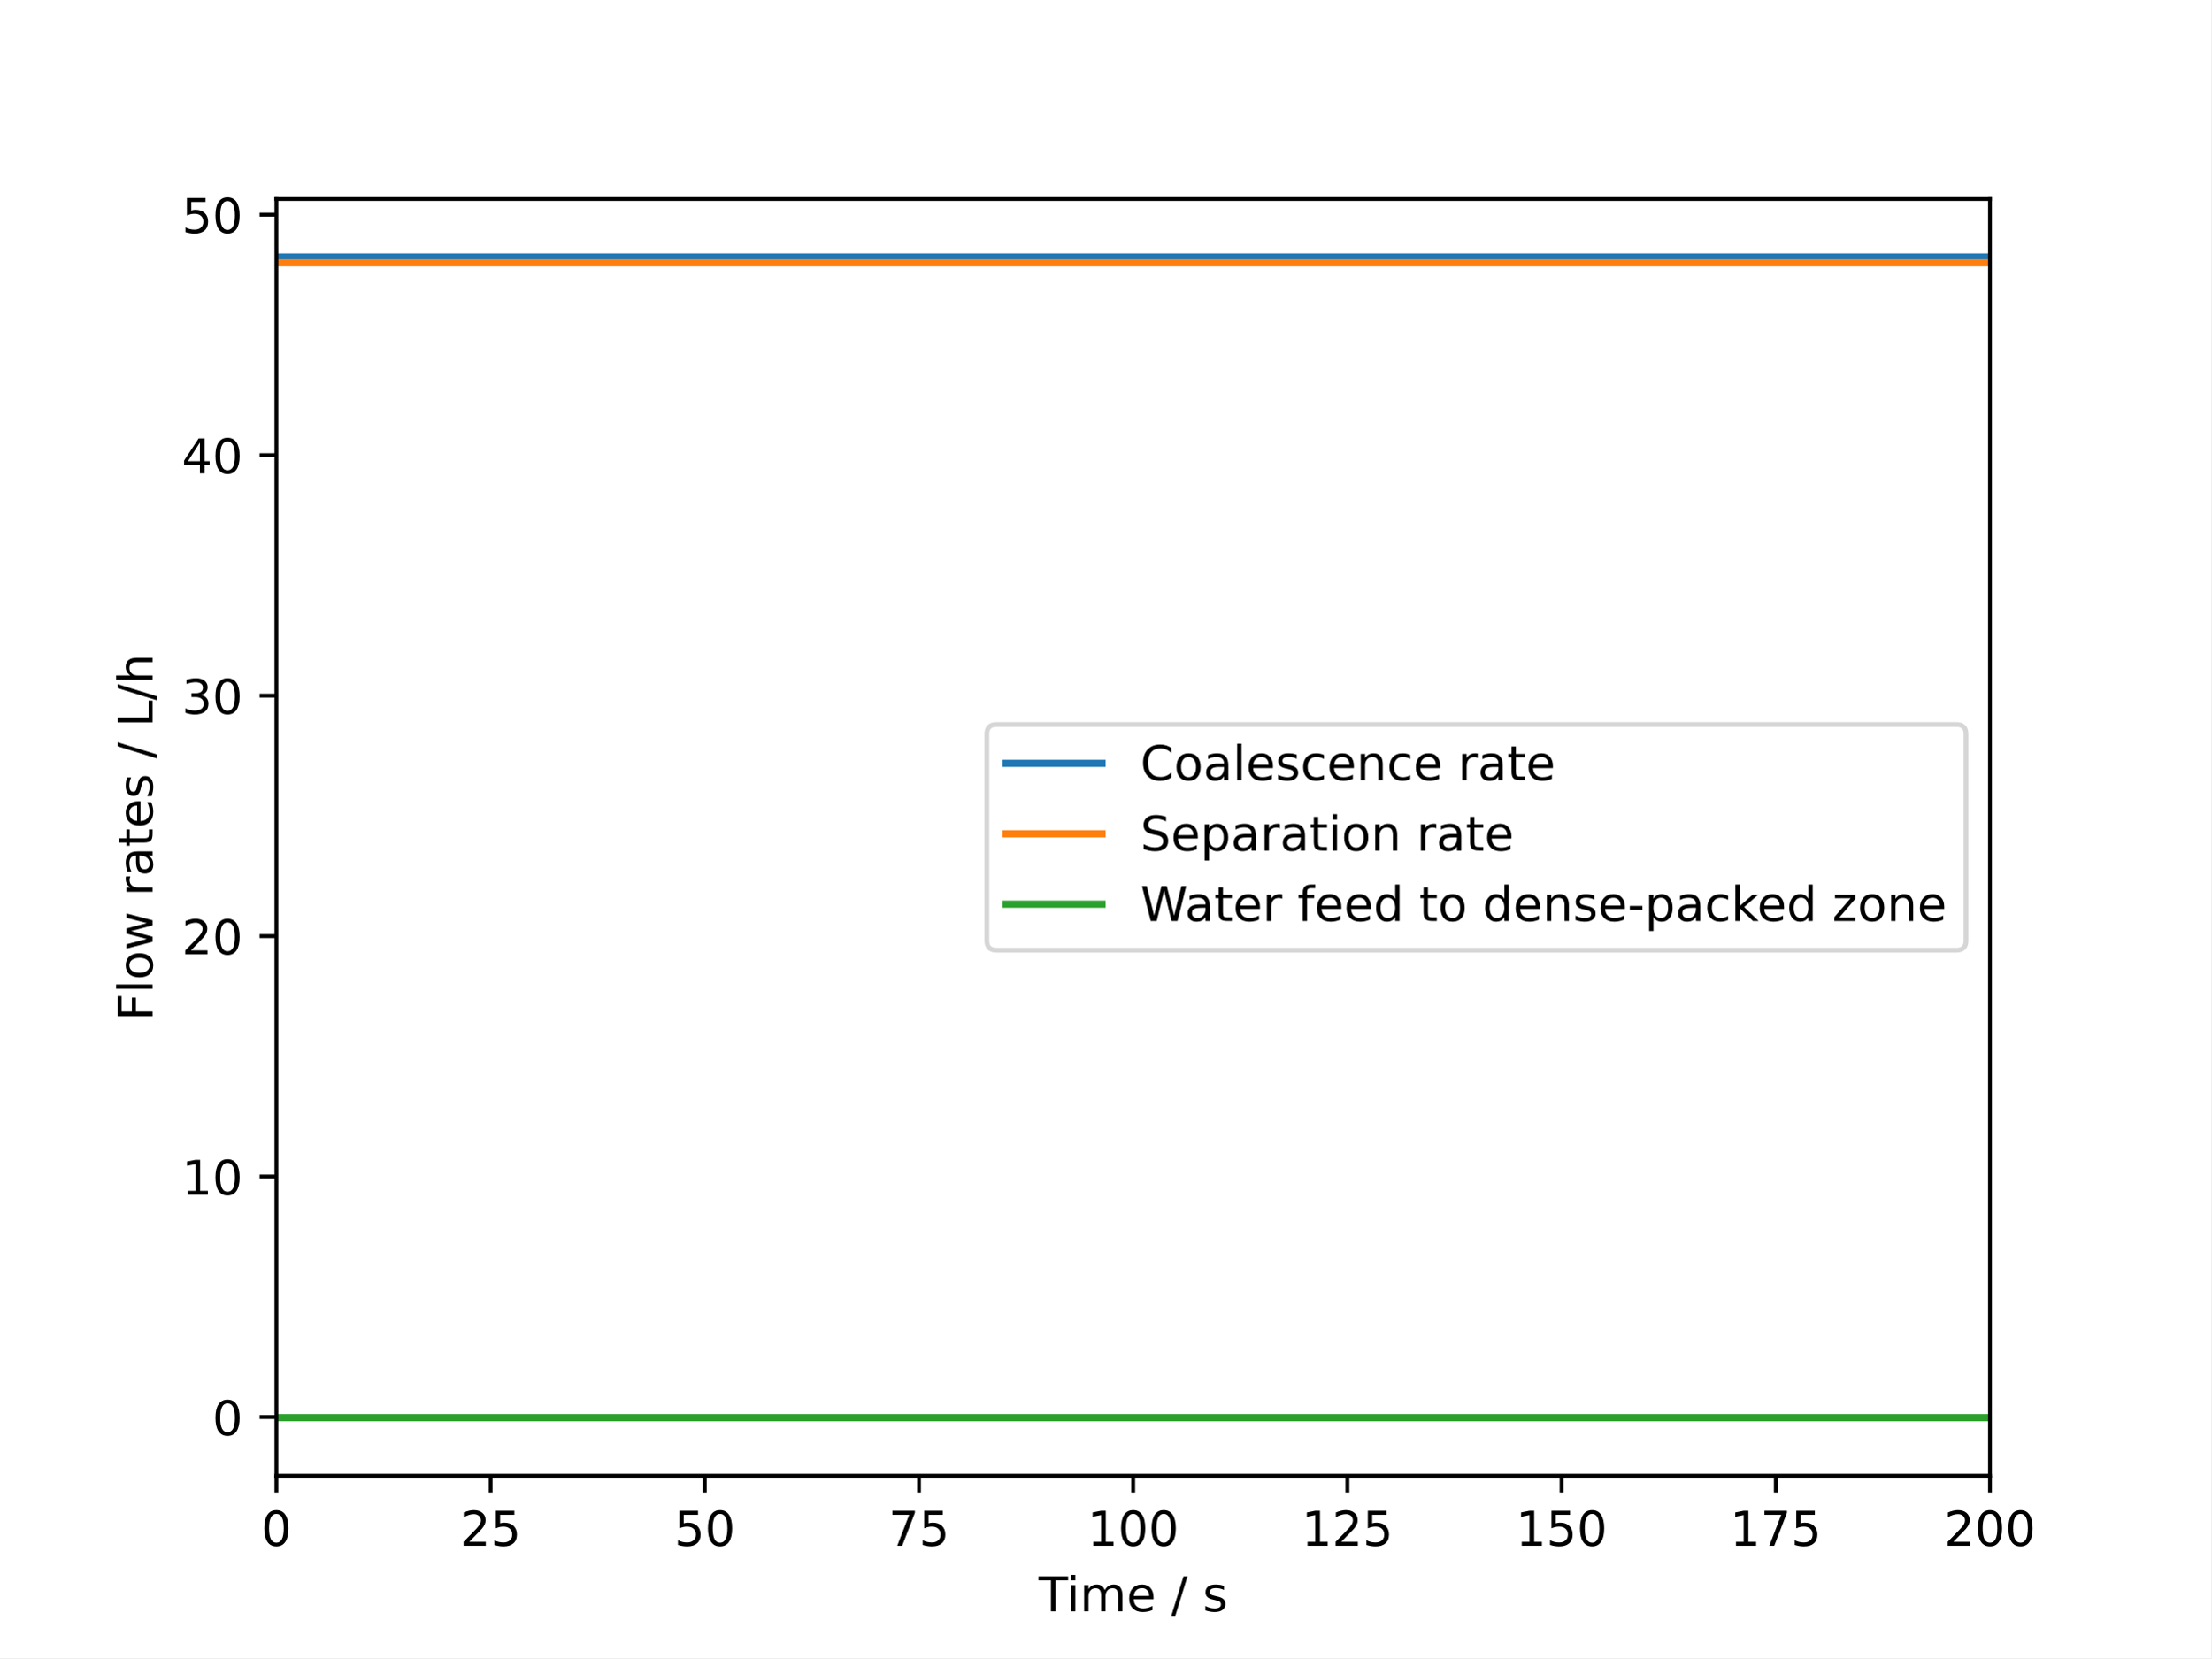
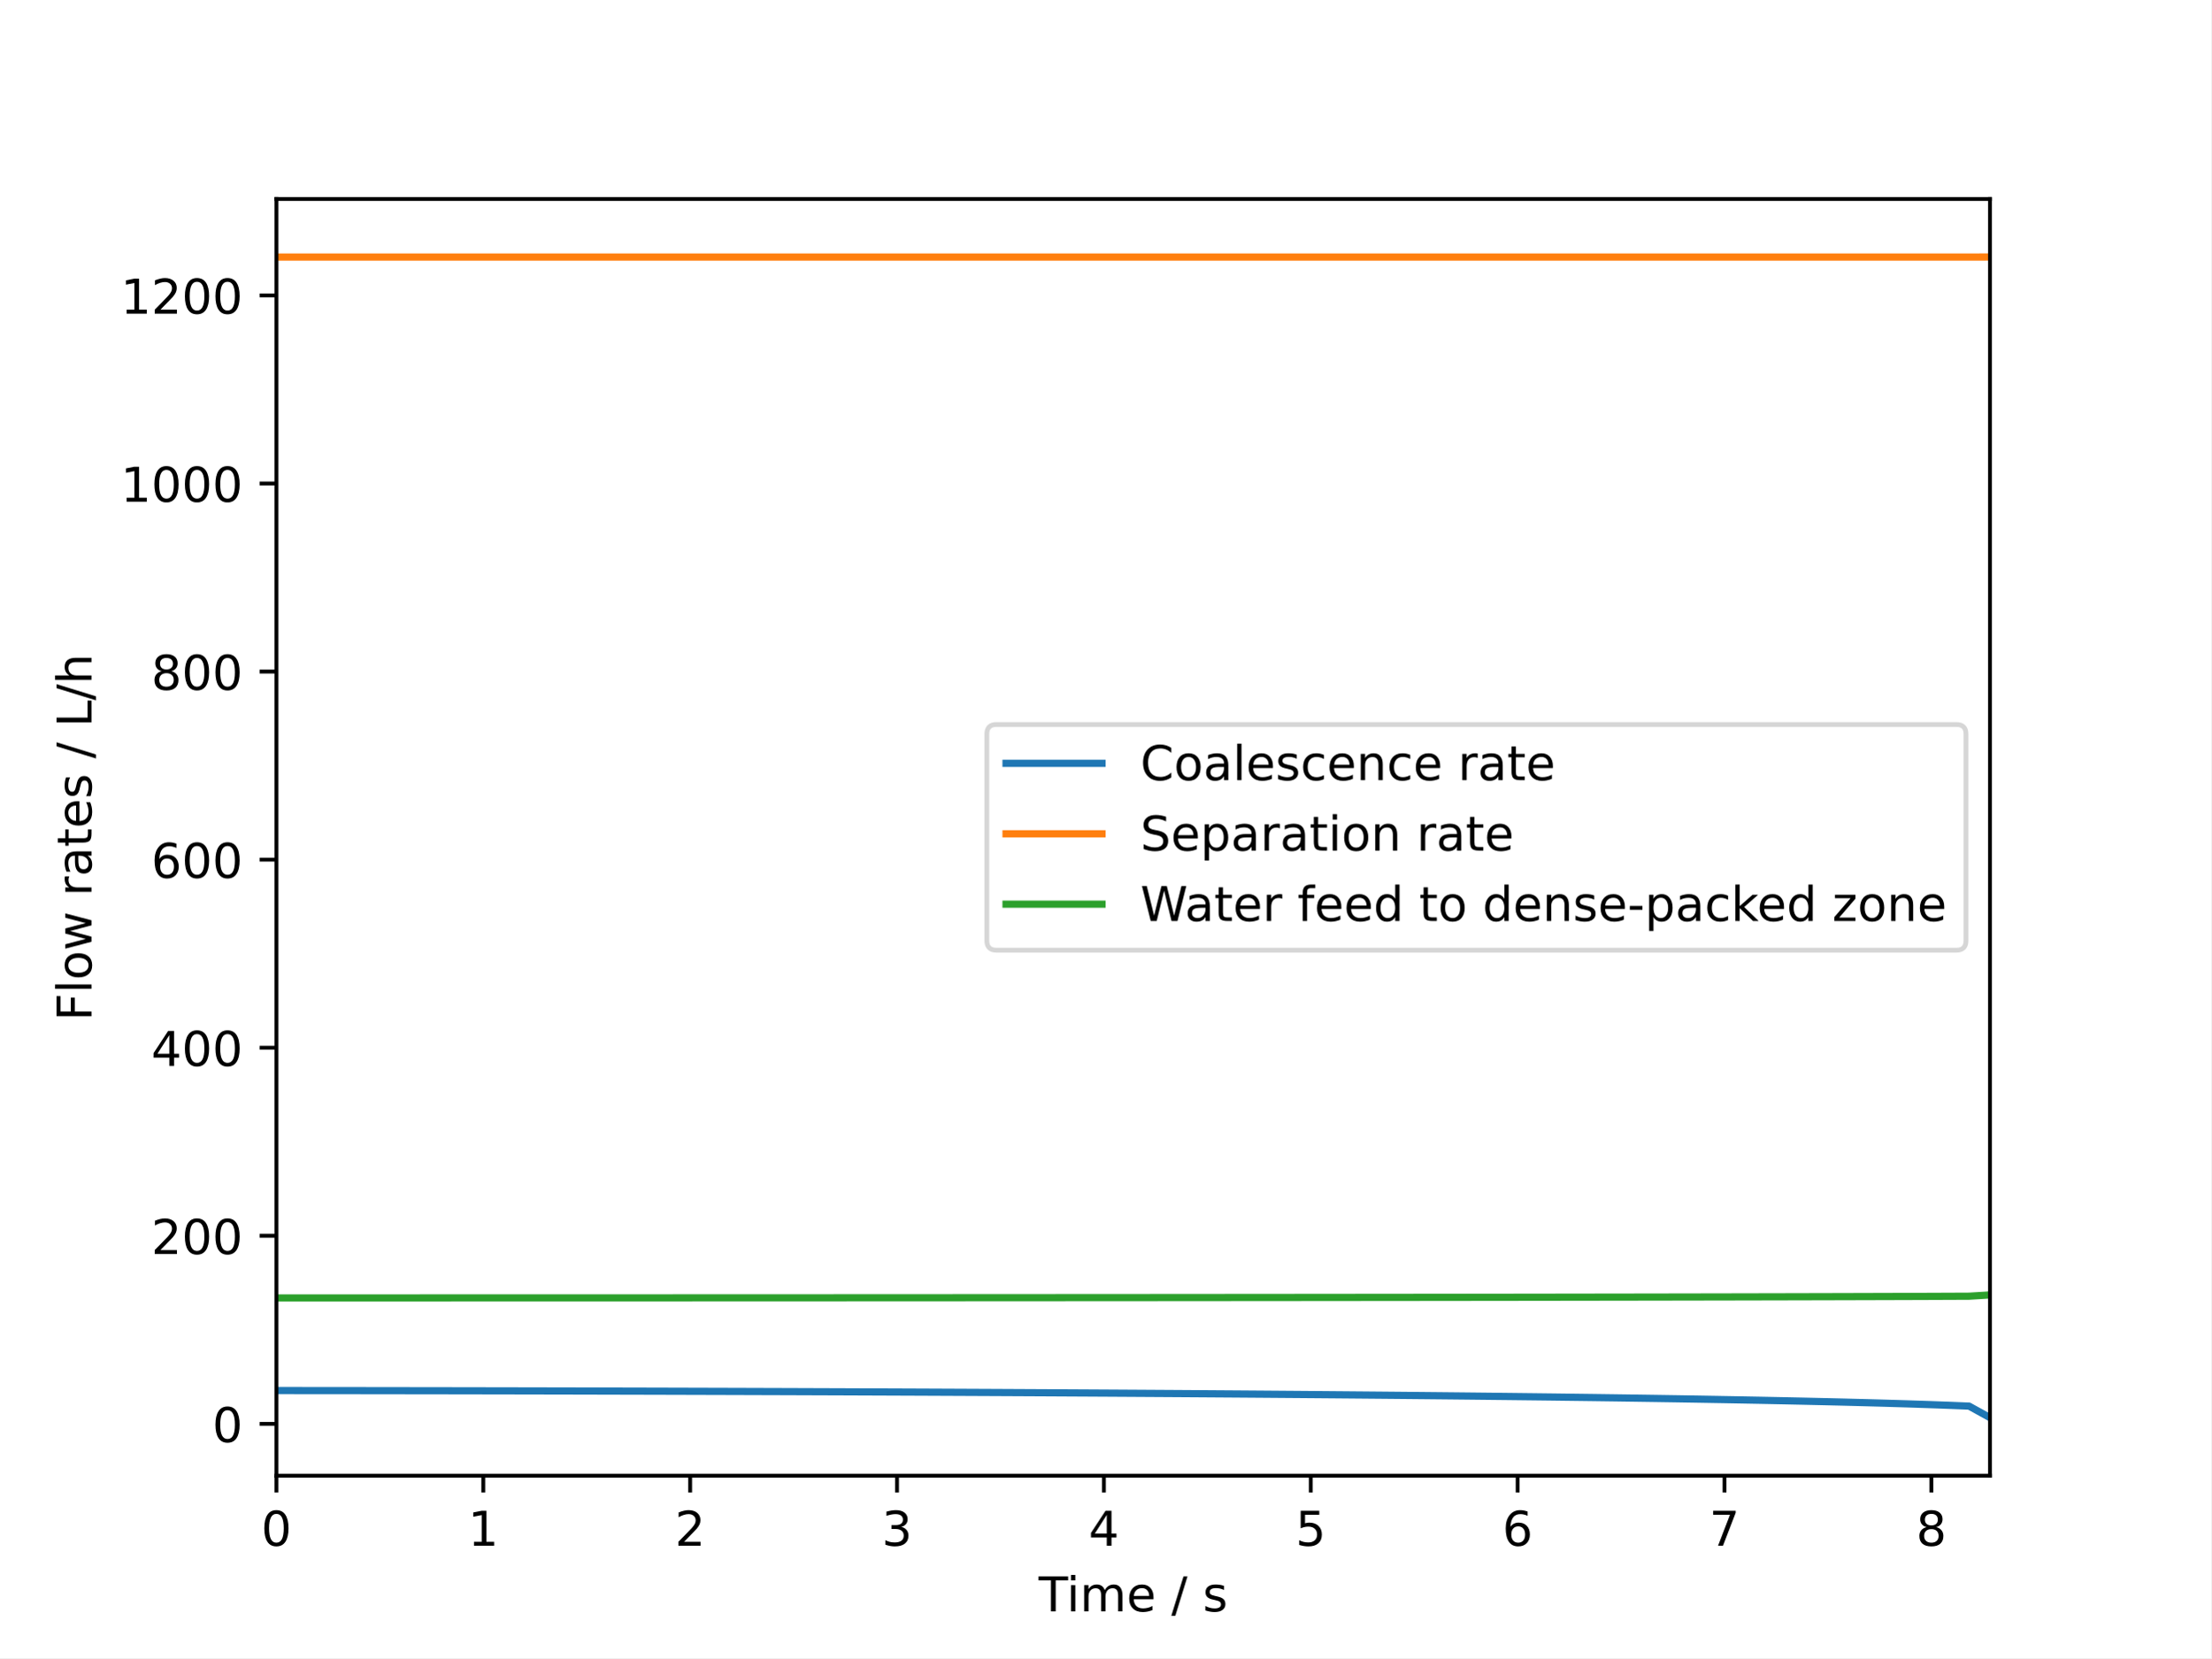
<svg xmlns="http://www.w3.org/2000/svg" xmlns:xlink="http://www.w3.org/1999/xlink" width="460.8pt" height="345.6pt" viewBox="0 0 460.8 345.6" version="1.1">
  <defs>
    <style type="text/css">*{stroke-linejoin: round; stroke-linecap: butt}</style>
  </defs>
  <g id="figure_1">
    <g id="patch_1">
      <path d="M 0 345.6  L 460.8 345.6  L 460.8 0  L 0 0  z " style="fill: #ffffff" />
    </g>
    <g id="axes_1">
      <g id="patch_2">
        <path d="M 57.6 307.584  L 414.72 307.584  L 414.72 41.472  L 57.6 41.472  z " style="fill: #ffffff" />
      </g>
      <g id="matplotlib.axis_1">
        <g id="xtick_1">
          <g id="line2d_1">
            <defs>
-               <path id="mfcb6e9600d" d="M 0 0  L 0 3.5  " style="stroke: #000000; stroke-width: 0.8" />
-             </defs>
-             <g>
-               <use xlink:href="#mfcb6e9600d" x="57.6" y="307.584" style="stroke: #000000; stroke-width: 0.8" />
+               <path id="mac0afa1fb2" d="M 0 0  L 0 3.5  " style="stroke: #000000; stroke-width: 0.8" />
+             </defs>
+             <g>
+               <use xlink:href="#mac0afa1fb2" x="57.6" y="307.584" style="stroke: #000000; stroke-width: 0.8" />
            </g>
          </g>
          <g id="text_1">
            <g transform="translate(54.41875 322.1824) scale(0.1 -0.1)">
              <defs>
                <path id="DejaVuSans-30" d="M 2034 4250  Q 1547 4250 1301 3770  Q 1056 3291 1056 2328  Q 1056 1369 1301 889  Q 1547 409 2034 409  Q 2525 409 2770 889  Q 3016 1369 3016 2328  Q 3016 3291 2770 3770  Q 2525 4250 2034 4250  z M 2034 4750  Q 2819 4750 3233 4129  Q 3647 3509 3647 2328  Q 3647 1150 3233 529  Q 2819 -91 2034 -91  Q 1250 -91 836 529  Q 422 1150 422 2328  Q 422 3509 836 4129  Q 1250 4750 2034 4750  z " transform="scale(0.015625)" />
              </defs>
              <use xlink:href="#DejaVuSans-30" />
            </g>
          </g>
        </g>
        <g id="xtick_2">
          <g id="line2d_2">
            <g>
-               <use xlink:href="#mfcb6e9600d" x="102.24" y="307.584" style="stroke: #000000; stroke-width: 0.8" />
+               <use xlink:href="#mac0afa1fb2" x="100.714" y="307.584" style="stroke: #000000; stroke-width: 0.8" />
            </g>
          </g>
          <g id="text_2">
-             <g transform="translate(95.8775 322.1824) scale(0.1 -0.1)">
-               <defs>
-                 <path id="DejaVuSans-32" d="M 1228 531  L 3431 531  L 3431 0  L 469 0  L 469 531  Q 828 903 1448 1529  Q 2069 2156 2228 2338  Q 2531 2678 2651 2914  Q 2772 3150 2772 3378  Q 2772 3750 2511 3984  Q 2250 4219 1831 4219  Q 1534 4219 1204 4116  Q 875 4013 500 3803  L 500 4441  Q 881 4594 1212 4672  Q 1544 4750 1819 4750  Q 2544 4750 2975 4387  Q 3406 4025 3406 3419  Q 3406 3131 3298 2873  Q 3191 2616 2906 2266  Q 2828 2175 2409 1742  Q 1991 1309 1228 531  z " transform="scale(0.015625)" />
-                 <path id="DejaVuSans-35" d="M 691 4666  L 3169 4666  L 3169 4134  L 1269 4134  L 1269 2991  Q 1406 3038 1543 3061  Q 1681 3084 1819 3084  Q 2600 3084 3056 2656  Q 3513 2228 3513 1497  Q 3513 744 3044 326  Q 2575 -91 1722 -91  Q 1428 -91 1123 -41  Q 819 9 494 109  L 494 744  Q 775 591 1075 516  Q 1375 441 1709 441  Q 2250 441 2565 725  Q 2881 1009 2881 1497  Q 2881 1984 2565 2268  Q 2250 2553 1709 2553  Q 1456 2553 1204 2497  Q 953 2441 691 2322  L 691 4666  z " transform="scale(0.015625)" />
-               </defs>
-               <use xlink:href="#DejaVuSans-32" />
-               <use xlink:href="#DejaVuSans-35" x="63.623" />
+             <g transform="translate(97.53231 322.1824) scale(0.1 -0.1)">
+               <defs>
+                 <path id="DejaVuSans-31" d="M 794 531  L 1825 531  L 1825 4091  L 703 3866  L 703 4441  L 1819 4666  L 2450 4666  L 2450 531  L 3481 531  L 3481 0  L 794 0  L 794 531  z " transform="scale(0.015625)" />
+               </defs>
+               <use xlink:href="#DejaVuSans-31" />
            </g>
          </g>
        </g>
        <g id="xtick_3">
          <g id="line2d_3">
            <g>
-               <use xlink:href="#mfcb6e9600d" x="146.88" y="307.584" style="stroke: #000000; stroke-width: 0.8" />
+               <use xlink:href="#mac0afa1fb2" x="143.827" y="307.584" style="stroke: #000000; stroke-width: 0.8" />
            </g>
          </g>
          <g id="text_3">
-             <g transform="translate(140.5175 322.1824) scale(0.1 -0.1)">
-               <use xlink:href="#DejaVuSans-35" />
-               <use xlink:href="#DejaVuSans-30" x="63.623" />
+             <g transform="translate(140.6459 322.1824) scale(0.1 -0.1)">
+               <defs>
+                 <path id="DejaVuSans-32" d="M 1228 531  L 3431 531  L 3431 0  L 469 0  L 469 531  Q 828 903 1448 1529  Q 2069 2156 2228 2338  Q 2531 2678 2651 2914  Q 2772 3150 2772 3378  Q 2772 3750 2511 3984  Q 2250 4219 1831 4219  Q 1534 4219 1204 4116  Q 875 4013 500 3803  L 500 4441  Q 881 4594 1212 4672  Q 1544 4750 1819 4750  Q 2544 4750 2975 4387  Q 3406 4025 3406 3419  Q 3406 3131 3298 2873  Q 3191 2616 2906 2266  Q 2828 2175 2409 1742  Q 1991 1309 1228 531  z " transform="scale(0.015625)" />
+               </defs>
+               <use xlink:href="#DejaVuSans-32" />
            </g>
          </g>
        </g>
        <g id="xtick_4">
          <g id="line2d_4">
            <g>
-               <use xlink:href="#mfcb6e9600d" x="191.52" y="307.584" style="stroke: #000000; stroke-width: 0.8" />
+               <use xlink:href="#mac0afa1fb2" x="186.941" y="307.584" style="stroke: #000000; stroke-width: 0.8" />
            </g>
          </g>
          <g id="text_4">
-             <g transform="translate(185.1575 322.1824) scale(0.1 -0.1)">
-               <defs>
-                 <path id="DejaVuSans-37" d="M 525 4666  L 3525 4666  L 3525 4397  L 1831 0  L 1172 0  L 2766 4134  L 525 4134  L 525 4666  z " transform="scale(0.015625)" />
-               </defs>
-               <use xlink:href="#DejaVuSans-37" />
-               <use xlink:href="#DejaVuSans-35" x="63.623" />
+             <g transform="translate(183.7594 322.1824) scale(0.1 -0.1)">
+               <defs>
+                 <path id="DejaVuSans-33" d="M 2597 2516  Q 3050 2419 3304 2112  Q 3559 1806 3559 1356  Q 3559 666 3084 287  Q 2609 -91 1734 -91  Q 1441 -91 1130 -33  Q 819 25 488 141  L 488 750  Q 750 597 1062 519  Q 1375 441 1716 441  Q 2309 441 2620 675  Q 2931 909 2931 1356  Q 2931 1769 2642 2001  Q 2353 2234 1838 2234  L 1294 2234  L 1294 2753  L 1863 2753  Q 2328 2753 2575 2939  Q 2822 3125 2822 3475  Q 2822 3834 2567 4026  Q 2313 4219 1838 4219  Q 1578 4219 1281 4162  Q 984 4106 628 3988  L 628 4550  Q 988 4650 1302 4700  Q 1616 4750 1894 4750  Q 2613 4750 3031 4423  Q 3450 4097 3450 3541  Q 3450 3153 3228 2886  Q 3006 2619 2597 2516  z " transform="scale(0.015625)" />
+               </defs>
+               <use xlink:href="#DejaVuSans-33" />
            </g>
          </g>
        </g>
        <g id="xtick_5">
          <g id="line2d_5">
            <g>
-               <use xlink:href="#mfcb6e9600d" x="236.16" y="307.584" style="stroke: #000000; stroke-width: 0.8" />
+               <use xlink:href="#mac0afa1fb2" x="230.054" y="307.584" style="stroke: #000000; stroke-width: 0.8" />
            </g>
          </g>
          <g id="text_5">
-             <g transform="translate(226.6163 322.1824) scale(0.1 -0.1)">
-               <defs>
-                 <path id="DejaVuSans-31" d="M 794 531  L 1825 531  L 1825 4091  L 703 3866  L 703 4441  L 1819 4666  L 2450 4666  L 2450 531  L 3481 531  L 3481 0  L 794 0  L 794 531  z " transform="scale(0.015625)" />
-               </defs>
-               <use xlink:href="#DejaVuSans-31" />
-               <use xlink:href="#DejaVuSans-30" x="63.623" />
-               <use xlink:href="#DejaVuSans-30" x="127.246" />
+             <g transform="translate(226.873 322.1824) scale(0.1 -0.1)">
+               <defs>
+                 <path id="DejaVuSans-34" d="M 2419 4116  L 825 1625  L 2419 1625  L 2419 4116  z M 2253 4666  L 3047 4666  L 3047 1625  L 3713 1625  L 3713 1100  L 3047 1100  L 3047 0  L 2419 0  L 2419 1100  L 313 1100  L 313 1709  L 2253 4666  z " transform="scale(0.015625)" />
+               </defs>
+               <use xlink:href="#DejaVuSans-34" />
            </g>
          </g>
        </g>
        <g id="xtick_6">
          <g id="line2d_6">
            <g>
-               <use xlink:href="#mfcb6e9600d" x="280.8" y="307.584" style="stroke: #000000; stroke-width: 0.8" />
+               <use xlink:href="#mac0afa1fb2" x="273.168" y="307.584" style="stroke: #000000; stroke-width: 0.8" />
            </g>
          </g>
          <g id="text_6">
-             <g transform="translate(271.2563 322.1824) scale(0.1 -0.1)">
-               <use xlink:href="#DejaVuSans-31" />
-               <use xlink:href="#DejaVuSans-32" x="63.623" />
-               <use xlink:href="#DejaVuSans-35" x="127.246" />
+             <g transform="translate(269.9866 322.1824) scale(0.1 -0.1)">
+               <defs>
+                 <path id="DejaVuSans-35" d="M 691 4666  L 3169 4666  L 3169 4134  L 1269 4134  L 1269 2991  Q 1406 3038 1543 3061  Q 1681 3084 1819 3084  Q 2600 3084 3056 2656  Q 3513 2228 3513 1497  Q 3513 744 3044 326  Q 2575 -91 1722 -91  Q 1428 -91 1123 -41  Q 819 9 494 109  L 494 744  Q 775 591 1075 516  Q 1375 441 1709 441  Q 2250 441 2565 725  Q 2881 1009 2881 1497  Q 2881 1984 2565 2268  Q 2250 2553 1709 2553  Q 1456 2553 1204 2497  Q 953 2441 691 2322  L 691 4666  z " transform="scale(0.015625)" />
+               </defs>
+               <use xlink:href="#DejaVuSans-35" />
            </g>
          </g>
        </g>
        <g id="xtick_7">
          <g id="line2d_7">
            <g>
-               <use xlink:href="#mfcb6e9600d" x="325.44" y="307.584" style="stroke: #000000; stroke-width: 0.8" />
+               <use xlink:href="#mac0afa1fb2" x="316.281" y="307.584" style="stroke: #000000; stroke-width: 0.8" />
            </g>
          </g>
          <g id="text_7">
-             <g transform="translate(315.8963 322.1824) scale(0.1 -0.1)">
-               <use xlink:href="#DejaVuSans-31" />
-               <use xlink:href="#DejaVuSans-35" x="63.623" />
-               <use xlink:href="#DejaVuSans-30" x="127.246" />
+             <g transform="translate(313.1001 322.1824) scale(0.1 -0.1)">
+               <defs>
+                 <path id="DejaVuSans-36" d="M 2113 2584  Q 1688 2584 1439 2293  Q 1191 2003 1191 1497  Q 1191 994 1439 701  Q 1688 409 2113 409  Q 2538 409 2786 701  Q 3034 994 3034 1497  Q 3034 2003 2786 2293  Q 2538 2584 2113 2584  z M 3366 4563  L 3366 3988  Q 3128 4100 2886 4159  Q 2644 4219 2406 4219  Q 1781 4219 1451 3797  Q 1122 3375 1075 2522  Q 1259 2794 1537 2939  Q 1816 3084 2150 3084  Q 2853 3084 3261 2657  Q 3669 2231 3669 1497  Q 3669 778 3244 343  Q 2819 -91 2113 -91  Q 1303 -91 875 529  Q 447 1150 447 2328  Q 447 3434 972 4092  Q 1497 4750 2381 4750  Q 2619 4750 2861 4703  Q 3103 4656 3366 4563  z " transform="scale(0.015625)" />
+               </defs>
+               <use xlink:href="#DejaVuSans-36" />
            </g>
          </g>
        </g>
        <g id="xtick_8">
          <g id="line2d_8">
            <g>
-               <use xlink:href="#mfcb6e9600d" x="370.08" y="307.584" style="stroke: #000000; stroke-width: 0.8" />
+               <use xlink:href="#mac0afa1fb2" x="359.395" y="307.584" style="stroke: #000000; stroke-width: 0.8" />
            </g>
          </g>
          <g id="text_8">
-             <g transform="translate(360.5362 322.1824) scale(0.1 -0.1)">
-               <use xlink:href="#DejaVuSans-31" />
-               <use xlink:href="#DejaVuSans-37" x="63.623" />
-               <use xlink:href="#DejaVuSans-35" x="127.246" />
+             <g transform="translate(356.2137 322.1824) scale(0.1 -0.1)">
+               <defs>
+                 <path id="DejaVuSans-37" d="M 525 4666  L 3525 4666  L 3525 4397  L 1831 0  L 1172 0  L 2766 4134  L 525 4134  L 525 4666  z " transform="scale(0.015625)" />
+               </defs>
+               <use xlink:href="#DejaVuSans-37" />
            </g>
          </g>
        </g>
        <g id="xtick_9">
          <g id="line2d_9">
            <g>
-               <use xlink:href="#mfcb6e9600d" x="414.72" y="307.584" style="stroke: #000000; stroke-width: 0.8" />
+               <use xlink:href="#mac0afa1fb2" x="402.508" y="307.584" style="stroke: #000000; stroke-width: 0.8" />
            </g>
          </g>
          <g id="text_9">
-             <g transform="translate(405.1762 322.1824) scale(0.1 -0.1)">
-               <use xlink:href="#DejaVuSans-32" />
-               <use xlink:href="#DejaVuSans-30" x="63.623" />
-               <use xlink:href="#DejaVuSans-30" x="127.246" />
+             <g transform="translate(399.3272 322.1824) scale(0.1 -0.1)">
+               <defs>
+                 <path id="DejaVuSans-38" d="M 2034 2216  Q 1584 2216 1326 1975  Q 1069 1734 1069 1313  Q 1069 891 1326 650  Q 1584 409 2034 409  Q 2484 409 2743 651  Q 3003 894 3003 1313  Q 3003 1734 2745 1975  Q 2488 2216 2034 2216  z M 1403 2484  Q 997 2584 770 2862  Q 544 3141 544 3541  Q 544 4100 942 4425  Q 1341 4750 2034 4750  Q 2731 4750 3128 4425  Q 3525 4100 3525 3541  Q 3525 3141 3298 2862  Q 3072 2584 2669 2484  Q 3125 2378 3379 2068  Q 3634 1759 3634 1313  Q 3634 634 3220 271  Q 2806 -91 2034 -91  Q 1263 -91 848 271  Q 434 634 434 1313  Q 434 1759 690 2068  Q 947 2378 1403 2484  z M 1172 3481  Q 1172 3119 1398 2916  Q 1625 2713 2034 2713  Q 2441 2713 2670 2916  Q 2900 3119 2900 3481  Q 2900 3844 2670 4047  Q 2441 4250 2034 4250  Q 1625 4250 1398 4047  Q 1172 3844 1172 3481  z " transform="scale(0.015625)" />
+               </defs>
+               <use xlink:href="#DejaVuSans-38" />
            </g>
          </g>
        </g>
        <g id="text_10">
          <g transform="translate(216.4592 335.8606) scale(0.1 -0.1)">
            <defs>
              <path id="DejaVuSans-54" d="M -19 4666  L 3928 4666  L 3928 4134  L 2272 4134  L 2272 0  L 1638 0  L 1638 4134  L -19 4134  L -19 4666  z " transform="scale(0.015625)" />
              <path id="DejaVuSans-69" d="M 603 3500  L 1178 3500  L 1178 0  L 603 0  L 603 3500  z M 603 4863  L 1178 4863  L 1178 4134  L 603 4134  L 603 4863  z " transform="scale(0.015625)" />
              <path id="DejaVuSans-6d" d="M 3328 2828  Q 3544 3216 3844 3400  Q 4144 3584 4550 3584  Q 5097 3584 5394 3201  Q 5691 2819 5691 2113  L 5691 0  L 5113 0  L 5113 2094  Q 5113 2597 4934 2840  Q 4756 3084 4391 3084  Q 3944 3084 3684 2787  Q 3425 2491 3425 1978  L 3425 0  L 2847 0  L 2847 2094  Q 2847 2600 2669 2842  Q 2491 3084 2119 3084  Q 1678 3084 1418 2786  Q 1159 2488 1159 1978  L 1159 0  L 581 0  L 581 3500  L 1159 3500  L 1159 2956  Q 1356 3278 1631 3431  Q 1906 3584 2284 3584  Q 2666 3584 2933 3390  Q 3200 3197 3328 2828  z " transform="scale(0.015625)" />
              <path id="DejaVuSans-65" d="M 3597 1894  L 3597 1613  L 953 1613  Q 991 1019 1311 708  Q 1631 397 2203 397  Q 2534 397 2845 478  Q 3156 559 3463 722  L 3463 178  Q 3153 47 2828 -22  Q 2503 -91 2169 -91  Q 1331 -91 842 396  Q 353 884 353 1716  Q 353 2575 817 3079  Q 1281 3584 2069 3584  Q 2775 3584 3186 3129  Q 3597 2675 3597 1894  z M 3022 2063  Q 3016 2534 2758 2815  Q 2500 3097 2075 3097  Q 1594 3097 1305 2825  Q 1016 2553 972 2059  L 3022 2063  z " transform="scale(0.015625)" />
              <path id="DejaVuSans-20" transform="scale(0.015625)" />
              <path id="DejaVuSans-2f" d="M 1625 4666  L 2156 4666  L 531 -594  L 0 -594  L 1625 4666  z " transform="scale(0.015625)" />
              <path id="DejaVuSans-73" d="M 2834 3397  L 2834 2853  Q 2591 2978 2328 3040  Q 2066 3103 1784 3103  Q 1356 3103 1142 2972  Q 928 2841 928 2578  Q 928 2378 1081 2264  Q 1234 2150 1697 2047  L 1894 2003  Q 2506 1872 2764 1633  Q 3022 1394 3022 966  Q 3022 478 2636 193  Q 2250 -91 1575 -91  Q 1294 -91 989 -36  Q 684 19 347 128  L 347 722  Q 666 556 975 473  Q 1284 391 1588 391  Q 1994 391 2212 530  Q 2431 669 2431 922  Q 2431 1156 2273 1281  Q 2116 1406 1581 1522  L 1381 1569  Q 847 1681 609 1914  Q 372 2147 372 2553  Q 372 3047 722 3315  Q 1072 3584 1716 3584  Q 2034 3584 2315 3537  Q 2597 3491 2834 3397  z " transform="scale(0.015625)" />
            </defs>
            <use xlink:href="#DejaVuSans-54" />
            <use xlink:href="#DejaVuSans-69" x="57.959" />
            <use xlink:href="#DejaVuSans-6d" x="85.742" />
            <use xlink:href="#DejaVuSans-65" x="183.154" />
            <use xlink:href="#DejaVuSans-20" x="244.678" />
            <use xlink:href="#DejaVuSans-2f" x="276.465" />
            <use xlink:href="#DejaVuSans-20" x="310.156" />
            <use xlink:href="#DejaVuSans-73" x="341.943" />
          </g>
        </g>
      </g>
      <g id="matplotlib.axis_2">
        <g id="ytick_1">
          <g id="line2d_10">
            <defs>
-               <path id="m0c7ab1310e" d="M 0 0  L -3.5 0  " style="stroke: #000000; stroke-width: 0.8" />
-             </defs>
-             <g>
-               <use xlink:href="#m0c7ab1310e" x="57.6" y="295.355" style="stroke: #000000; stroke-width: 0.8" />
+               <path id="m14b2d65e13" d="M 0 0  L -3.5 0  " style="stroke: #000000; stroke-width: 0.8" />
+             </defs>
+             <g>
+               <use xlink:href="#m14b2d65e13" x="57.6" y="296.782" style="stroke: #000000; stroke-width: 0.8" />
            </g>
          </g>
          <g id="text_11">
-             <g transform="translate(44.2375 299.1541) scale(0.1 -0.1)">
+             <g transform="translate(44.2375 300.581) scale(0.1 -0.1)">
              <use xlink:href="#DejaVuSans-30" />
            </g>
          </g>
        </g>
        <g id="ytick_2">
          <g id="line2d_11">
            <g>
-               <use xlink:href="#m0c7ab1310e" x="57.6" y="245.232" style="stroke: #000000; stroke-width: 0.8" />
+               <use xlink:href="#m14b2d65e13" x="57.6" y="257.58" style="stroke: #000000; stroke-width: 0.8" />
            </g>
          </g>
          <g id="text_12">
-             <g transform="translate(37.875 249.0314) scale(0.1 -0.1)">
+             <g transform="translate(31.5125 261.3788) scale(0.1 -0.1)">
+               <use xlink:href="#DejaVuSans-32" />
+               <use xlink:href="#DejaVuSans-30" x="63.623" />
+               <use xlink:href="#DejaVuSans-30" x="127.246" />
+             </g>
+           </g>
+         </g>
+         <g id="ytick_3">
+           <g id="line2d_12">
+             <g>
+               <use xlink:href="#m14b2d65e13" x="57.6" y="218.377" style="stroke: #000000; stroke-width: 0.8" />
+             </g>
+           </g>
+           <g id="text_13">
+             <g transform="translate(31.5125 222.1765) scale(0.1 -0.1)">
+               <use xlink:href="#DejaVuSans-34" />
+               <use xlink:href="#DejaVuSans-30" x="63.623" />
+               <use xlink:href="#DejaVuSans-30" x="127.246" />
+             </g>
+           </g>
+         </g>
+         <g id="ytick_4">
+           <g id="line2d_13">
+             <g>
+               <use xlink:href="#m14b2d65e13" x="57.6" y="179.175" style="stroke: #000000; stroke-width: 0.8" />
+             </g>
+           </g>
+           <g id="text_14">
+             <g transform="translate(31.5125 182.9742) scale(0.1 -0.1)">
+               <use xlink:href="#DejaVuSans-36" />
+               <use xlink:href="#DejaVuSans-30" x="63.623" />
+               <use xlink:href="#DejaVuSans-30" x="127.246" />
+             </g>
+           </g>
+         </g>
+         <g id="ytick_5">
+           <g id="line2d_14">
+             <g>
+               <use xlink:href="#m14b2d65e13" x="57.6" y="139.973" style="stroke: #000000; stroke-width: 0.8" />
+             </g>
+           </g>
+           <g id="text_15">
+             <g transform="translate(31.5125 143.7719) scale(0.1 -0.1)">
+               <use xlink:href="#DejaVuSans-38" />
+               <use xlink:href="#DejaVuSans-30" x="63.623" />
+               <use xlink:href="#DejaVuSans-30" x="127.246" />
+             </g>
+           </g>
+         </g>
+         <g id="ytick_6">
+           <g id="line2d_15">
+             <g>
+               <use xlink:href="#m14b2d65e13" x="57.6" y="100.77" style="stroke: #000000; stroke-width: 0.8" />
+             </g>
+           </g>
+           <g id="text_16">
+             <g transform="translate(25.15 104.5697) scale(0.1 -0.1)">
              <use xlink:href="#DejaVuSans-31" />
              <use xlink:href="#DejaVuSans-30" x="63.623" />
-             </g>
-           </g>
-         </g>
-         <g id="ytick_3">
-           <g id="line2d_12">
-             <g>
-               <use xlink:href="#m0c7ab1310e" x="57.6" y="195.109" style="stroke: #000000; stroke-width: 0.8" />
-             </g>
-           </g>
-           <g id="text_13">
-             <g transform="translate(37.875 198.9086) scale(0.1 -0.1)">
-               <use xlink:href="#DejaVuSans-32" />
-               <use xlink:href="#DejaVuSans-30" x="63.623" />
-             </g>
-           </g>
-         </g>
-         <g id="ytick_4">
-           <g id="line2d_13">
-             <g>
-               <use xlink:href="#m0c7ab1310e" x="57.6" y="144.987" style="stroke: #000000; stroke-width: 0.8" />
-             </g>
-           </g>
-           <g id="text_14">
-             <g transform="translate(37.875 148.7859) scale(0.1 -0.1)">
-               <defs>
-                 <path id="DejaVuSans-33" d="M 2597 2516  Q 3050 2419 3304 2112  Q 3559 1806 3559 1356  Q 3559 666 3084 287  Q 2609 -91 1734 -91  Q 1441 -91 1130 -33  Q 819 25 488 141  L 488 750  Q 750 597 1062 519  Q 1375 441 1716 441  Q 2309 441 2620 675  Q 2931 909 2931 1356  Q 2931 1769 2642 2001  Q 2353 2234 1838 2234  L 1294 2234  L 1294 2753  L 1863 2753  Q 2328 2753 2575 2939  Q 2822 3125 2822 3475  Q 2822 3834 2567 4026  Q 2313 4219 1838 4219  Q 1578 4219 1281 4162  Q 984 4106 628 3988  L 628 4550  Q 988 4650 1302 4700  Q 1616 4750 1894 4750  Q 2613 4750 3031 4423  Q 3450 4097 3450 3541  Q 3450 3153 3228 2886  Q 3006 2619 2597 2516  z " transform="scale(0.015625)" />
-               </defs>
-               <use xlink:href="#DejaVuSans-33" />
-               <use xlink:href="#DejaVuSans-30" x="63.623" />
-             </g>
-           </g>
-         </g>
-         <g id="ytick_5">
-           <g id="line2d_14">
-             <g>
-               <use xlink:href="#m0c7ab1310e" x="57.6" y="94.864" style="stroke: #000000; stroke-width: 0.8" />
-             </g>
-           </g>
-           <g id="text_15">
-             <g transform="translate(37.875 98.66314) scale(0.1 -0.1)">
-               <defs>
-                 <path id="DejaVuSans-34" d="M 2419 4116  L 825 1625  L 2419 1625  L 2419 4116  z M 2253 4666  L 3047 4666  L 3047 1625  L 3713 1625  L 3713 1100  L 3047 1100  L 3047 0  L 2419 0  L 2419 1100  L 313 1100  L 313 1709  L 2253 4666  z " transform="scale(0.015625)" />
-               </defs>
-               <use xlink:href="#DejaVuSans-34" />
-               <use xlink:href="#DejaVuSans-30" x="63.623" />
-             </g>
-           </g>
-         </g>
-         <g id="ytick_6">
-           <g id="line2d_15">
-             <g>
-               <use xlink:href="#m0c7ab1310e" x="57.6" y="44.741" style="stroke: #000000; stroke-width: 0.8" />
-             </g>
-           </g>
-           <g id="text_16">
-             <g transform="translate(37.875 48.5404) scale(0.1 -0.1)">
-               <use xlink:href="#DejaVuSans-35" />
-               <use xlink:href="#DejaVuSans-30" x="63.623" />
-             </g>
-           </g>
-         </g>
-         <g id="text_17">
-           <g transform="translate(31.79531 212.7928) rotate(-90) scale(0.1 -0.1)">
+               <use xlink:href="#DejaVuSans-30" x="127.246" />
+               <use xlink:href="#DejaVuSans-30" x="190.869" />
+             </g>
+           </g>
+         </g>
+         <g id="ytick_7">
+           <g id="line2d_16">
+             <g>
+               <use xlink:href="#m14b2d65e13" x="57.6" y="61.568" style="stroke: #000000; stroke-width: 0.8" />
+             </g>
+           </g>
+           <g id="text_17">
+             <g transform="translate(25.15 65.36739) scale(0.1 -0.1)">
+               <use xlink:href="#DejaVuSans-31" />
+               <use xlink:href="#DejaVuSans-32" x="63.623" />
+               <use xlink:href="#DejaVuSans-30" x="127.246" />
+               <use xlink:href="#DejaVuSans-30" x="190.869" />
+             </g>
+           </g>
+         </g>
+         <g id="text_18">
+           <g transform="translate(19.07031 212.7928) rotate(-90) scale(0.1 -0.1)">
            <defs>
              <path id="DejaVuSans-46" d="M 628 4666  L 3309 4666  L 3309 4134  L 1259 4134  L 1259 2759  L 3109 2759  L 3109 2228  L 1259 2228  L 1259 0  L 628 0  L 628 4666  z " transform="scale(0.015625)" />
              <path id="DejaVuSans-6c" d="M 603 4863  L 1178 4863  L 1178 0  L 603 0  L 603 4863  z " transform="scale(0.015625)" />
              <path id="DejaVuSans-6f" d="M 1959 3097  Q 1497 3097 1228 2736  Q 959 2375 959 1747  Q 959 1119 1226 758  Q 1494 397 1959 397  Q 2419 397 2687 759  Q 2956 1122 2956 1747  Q 2956 2369 2687 2733  Q 2419 3097 1959 3097  z M 1959 3584  Q 2709 3584 3137 3096  Q 3566 2609 3566 1747  Q 3566 888 3137 398  Q 2709 -91 1959 -91  Q 1206 -91 779 398  Q 353 888 353 1747  Q 353 2609 779 3096  Q 1206 3584 1959 3584  z " transform="scale(0.015625)" />
              <path id="DejaVuSans-77" d="M 269 3500  L 844 3500  L 1563 769  L 2278 3500  L 2956 3500  L 3675 769  L 4391 3500  L 4966 3500  L 4050 0  L 3372 0  L 2619 2869  L 1863 0  L 1184 0  L 269 3500  z " transform="scale(0.015625)" />
              <path id="DejaVuSans-72" d="M 2631 2963  Q 2534 3019 2420 3045  Q 2306 3072 2169 3072  Q 1681 3072 1420 2755  Q 1159 2438 1159 1844  L 1159 0  L 581 0  L 581 3500  L 1159 3500  L 1159 2956  Q 1341 3275 1631 3429  Q 1922 3584 2338 3584  Q 2397 3584 2469 3576  Q 2541 3569 2628 3553  L 2631 2963  z " transform="scale(0.015625)" />
              <path id="DejaVuSans-61" d="M 2194 1759  Q 1497 1759 1228 1600  Q 959 1441 959 1056  Q 959 750 1161 570  Q 1363 391 1709 391  Q 2188 391 2477 730  Q 2766 1069 2766 1631  L 2766 1759  L 2194 1759  z M 3341 1997  L 3341 0  L 2766 0  L 2766 531  Q 2569 213 2275 61  Q 1981 -91 1556 -91  Q 1019 -91 701 211  Q 384 513 384 1019  Q 384 1609 779 1909  Q 1175 2209 1959 2209  L 2766 2209  L 2766 2266  Q 2766 2663 2505 2880  Q 2244 3097 1772 3097  Q 1472 3097 1187 3025  Q 903 2953 641 2809  L 641 3341  Q 956 3463 1253 3523  Q 1550 3584 1831 3584  Q 2591 3584 2966 3190  Q 3341 2797 3341 1997  z " transform="scale(0.015625)" />
              <path id="DejaVuSans-74" d="M 1172 4494  L 1172 3500  L 2356 3500  L 2356 3053  L 1172 3053  L 1172 1153  Q 1172 725 1289 603  Q 1406 481 1766 481  L 2356 481  L 2356 0  L 1766 0  Q 1100 0 847 248  Q 594 497 594 1153  L 594 3053  L 172 3053  L 172 3500  L 594 3500  L 594 4494  L 1172 4494  z " transform="scale(0.015625)" />
              <path id="DejaVuSans-4c" d="M 628 4666  L 1259 4666  L 1259 531  L 3531 531  L 3531 0  L 628 0  L 628 4666  z " transform="scale(0.015625)" />
              <path id="DejaVuSans-68" d="M 3513 2113  L 3513 0  L 2938 0  L 2938 2094  Q 2938 2591 2744 2837  Q 2550 3084 2163 3084  Q 1697 3084 1428 2787  Q 1159 2491 1159 1978  L 1159 0  L 581 0  L 581 4863  L 1159 4863  L 1159 2956  Q 1366 3272 1645 3428  Q 1925 3584 2291 3584  Q 2894 3584 3203 3211  Q 3513 2838 3513 2113  z " transform="scale(0.015625)" />
            </defs>
            <use xlink:href="#DejaVuSans-46" />
            <use xlink:href="#DejaVuSans-6c" x="57.52" />
            <use xlink:href="#DejaVuSans-6f" x="85.303" />
            <use xlink:href="#DejaVuSans-77" x="146.484" />
            <use xlink:href="#DejaVuSans-20" x="228.271" />
            <use xlink:href="#DejaVuSans-72" x="260.059" />
            <use xlink:href="#DejaVuSans-61" x="301.172" />
            <use xlink:href="#DejaVuSans-74" x="362.451" />
            <use xlink:href="#DejaVuSans-65" x="401.66" />
            <use xlink:href="#DejaVuSans-73" x="463.184" />
            <use xlink:href="#DejaVuSans-20" x="515.283" />
            <use xlink:href="#DejaVuSans-2f" x="547.07" />
            <use xlink:href="#DejaVuSans-20" x="580.762" />
            <use xlink:href="#DejaVuSans-4c" x="612.549" />
            <use xlink:href="#DejaVuSans-2f" x="668.262" />
            <use xlink:href="#DejaVuSans-68" x="701.953" />
          </g>
        </g>
      </g>
-       <g id="line2d_16">
-         <path d="M 57.6 53.568  L 414.72 53.568  L 414.72 53.568  " clip-path="url(#p38e5b58cd2)" style="fill: none; stroke: #1f77b4; stroke-width: 1.5; stroke-linecap: square" />
-       </g>
      <g id="line2d_17">
-         <path d="M 57.6 54.766  L 414.72 54.766  L 414.72 54.766  " clip-path="url(#p38e5b58cd2)" style="fill: none; stroke: #ff7f0e; stroke-width: 1.5; stroke-linecap: square" />
+         <path d="M 57.6 289.839  L 61.955 289.843  L 66.31 289.846  L 70.665 289.851  L 75.02 289.855  L 79.376 289.86  L 83.731 289.866  L 88.086 289.872  L 92.441 289.878  L 96.796 289.885  L 101.151 289.893  L 105.506 289.901  L 109.861 289.909  L 114.217 289.918  L 118.572 289.927  L 122.927 289.937  L 127.282 289.948  L 131.637 289.959  L 135.992 289.97  L 140.347 289.982  L 144.702 289.995  L 149.058 290.008  L 153.413 290.021  L 157.768 290.036  L 162.123 290.05  L 166.478 290.066  L 170.833 290.082  L 175.188 290.098  L 179.543 290.116  L 183.899 290.134  L 188.254 290.152  L 192.609 290.171  L 196.964 290.191  L 201.319 290.212  L 205.674 290.233  L 210.029 290.255  L 214.384 290.278  L 218.74 290.301  L 223.095 290.326  L 227.45 290.351  L 231.805 290.377  L 236.16 290.404  L 240.515 290.432  L 244.87 290.46  L 249.225 290.49  L 253.58 290.521  L 257.936 290.552  L 262.291 290.585  L 266.646 290.619  L 271.001 290.654  L 275.356 290.69  L 279.711 290.727  L 284.066 290.766  L 288.421 290.806  L 292.777 290.847  L 297.132 290.89  L 301.487 290.934  L 305.842 290.98  L 310.197 291.028  L 314.552 291.077  L 318.907 291.129  L 323.262 291.182  L 327.618 291.238  L 331.973 291.295  L 336.328 291.355  L 340.683 291.418  L 345.038 291.483  L 349.393 291.552  L 353.748 291.624  L 358.103 291.7  L 362.459 291.779  L 366.814 291.862  L 371.169 291.95  L 375.524 292.042  L 379.879 292.14  L 384.234 292.244  L 388.589 292.356  L 392.944 292.476  L 397.3 292.607  L 401.655 292.75  L 406.01 292.907  L 410.365 293.083  L 414.72 295.488  " clip-path="url(#pe59b5f5e41)" style="fill: none; stroke: #1f77b4; stroke-width: 1.5; stroke-linecap: square" />
      </g>
      <g id="line2d_18">
-         <path d="M 57.6 295.488  L 414.72 295.488  L 414.72 295.488  " clip-path="url(#p38e5b58cd2)" style="fill: none; stroke: #2ca02c; stroke-width: 1.5; stroke-linecap: square" />
+         <path d="M 57.6 53.578  L 61.955 53.578  L 66.31 53.578  L 70.665 53.578  L 75.02 53.577  L 79.376 53.577  L 83.731 53.577  L 88.086 53.577  L 92.441 53.577  L 96.796 53.577  L 101.151 53.577  L 105.506 53.577  L 109.861 53.577  L 114.217 53.577  L 118.572 53.577  L 122.927 53.577  L 127.282 53.577  L 131.637 53.577  L 135.992 53.577  L 140.347 53.577  L 144.702 53.577  L 149.058 53.577  L 153.413 53.577  L 157.768 53.577  L 162.123 53.577  L 166.478 53.577  L 170.833 53.577  L 175.188 53.577  L 179.543 53.577  L 183.899 53.577  L 188.254 53.577  L 192.609 53.577  L 196.964 53.577  L 201.319 53.577  L 205.674 53.577  L 210.029 53.577  L 214.384 53.577  L 218.74 53.577  L 223.095 53.577  L 227.45 53.577  L 231.805 53.577  L 236.16 53.577  L 240.515 53.577  L 244.87 53.577  L 249.225 53.576  L 253.58 53.576  L 257.936 53.576  L 262.291 53.576  L 266.646 53.576  L 271.001 53.576  L 275.356 53.576  L 279.711 53.576  L 284.066 53.576  L 288.421 53.576  L 292.777 53.576  L 297.132 53.576  L 301.487 53.576  L 305.842 53.576  L 310.197 53.576  L 314.552 53.576  L 318.907 53.575  L 323.262 53.575  L 327.618 53.575  L 331.973 53.575  L 336.328 53.575  L 340.683 53.575  L 345.038 53.575  L 349.393 53.575  L 353.748 53.575  L 358.103 53.575  L 362.459 53.574  L 366.814 53.574  L 371.169 53.574  L 375.524 53.574  L 379.879 53.574  L 384.234 53.574  L 388.589 53.574  L 392.944 53.573  L 397.3 53.573  L 401.655 53.573  L 406.01 53.573  L 410.365 53.572  L 414.72 53.568  " clip-path="url(#pe59b5f5e41)" style="fill: none; stroke: #ff7f0e; stroke-width: 1.5; stroke-linecap: square" />
+       </g>
+       <g id="line2d_19">
+         <path d="M 57.6 270.531  L 61.955 270.53  L 66.31 270.53  L 70.665 270.529  L 75.02 270.529  L 79.376 270.528  L 83.731 270.528  L 88.086 270.527  L 92.441 270.526  L 96.796 270.525  L 101.151 270.525  L 105.506 270.524  L 109.861 270.523  L 114.217 270.522  L 118.572 270.521  L 122.927 270.52  L 127.282 270.518  L 131.637 270.517  L 135.992 270.516  L 140.347 270.515  L 144.702 270.513  L 149.058 270.512  L 153.413 270.51  L 157.768 270.509  L 162.123 270.507  L 166.478 270.505  L 170.833 270.504  L 175.188 270.502  L 179.543 270.5  L 183.899 270.498  L 188.254 270.496  L 192.609 270.494  L 196.964 270.491  L 201.319 270.489  L 205.674 270.487  L 210.029 270.484  L 214.384 270.482  L 218.74 270.479  L 223.095 270.476  L 227.45 270.474  L 231.805 270.471  L 236.16 270.468  L 240.515 270.465  L 244.87 270.461  L 249.225 270.458  L 253.58 270.455  L 257.936 270.451  L 262.291 270.448  L 266.646 270.444  L 271.001 270.44  L 275.356 270.436  L 279.711 270.432  L 284.066 270.427  L 288.421 270.423  L 292.777 270.418  L 297.132 270.414  L 301.487 270.409  L 305.842 270.404  L 310.197 270.398  L 314.552 270.393  L 318.907 270.387  L 323.262 270.381  L 327.618 270.375  L 331.973 270.368  L 336.328 270.362  L 340.683 270.355  L 345.038 270.348  L 349.393 270.34  L 353.748 270.332  L 358.103 270.323  L 362.459 270.315  L 366.814 270.305  L 371.169 270.296  L 375.524 270.285  L 379.879 270.274  L 384.234 270.263  L 388.589 270.25  L 392.944 270.237  L 397.3 270.223  L 401.655 270.207  L 406.01 270.189  L 410.365 270.17  L 414.72 269.902  " clip-path="url(#pe59b5f5e41)" style="fill: none; stroke: #2ca02c; stroke-width: 1.5; stroke-linecap: square" />
      </g>
      <g id="patch_3">
        <path d="M 57.6 307.584  L 57.6 41.472  " style="fill: none; stroke: #000000; stroke-width: 0.8; stroke-linejoin: miter; stroke-linecap: square" />
      </g>
      <g id="patch_4">
        <path d="M 414.72 307.584  L 414.72 41.472  " style="fill: none; stroke: #000000; stroke-width: 0.8; stroke-linejoin: miter; stroke-linecap: square" />
      </g>
      <g id="patch_5">
        <path d="M 57.6 307.584  L 414.72 307.584  " style="fill: none; stroke: #000000; stroke-width: 0.8; stroke-linejoin: miter; stroke-linecap: square" />
      </g>
      <g id="patch_6">
        <path d="M 57.6 41.472  L 414.72 41.472  " style="fill: none; stroke: #000000; stroke-width: 0.8; stroke-linejoin: miter; stroke-linecap: square" />
      </g>
      <g id="legend_1">
        <g id="patch_7">
          <path d="M 207.659 198.045  L 407.72 198.045  Q 409.72 198.045 409.72 196.045  L 409.72 153.011  Q 409.72 151.011 407.72 151.011  L 207.659 151.011  Q 205.659 151.011 205.659 153.011  L 205.659 196.045  Q 205.659 198.045 207.659 198.045  z " style="fill: #ffffff; opacity: 0.8; stroke: #cccccc; stroke-linejoin: miter" />
        </g>
-         <g id="line2d_19">
+         <g id="line2d_20">
          <path d="M 209.659 159.109  L 219.659 159.109  L 229.659 159.109  " style="fill: none; stroke: #1f77b4; stroke-width: 1.5; stroke-linecap: square" />
        </g>
-         <g id="text_18">
+         <g id="text_19">
          <g transform="translate(237.6591 162.6093) scale(0.1 -0.1)">
            <defs>
              <path id="DejaVuSans-43" d="M 4122 4306  L 4122 3641  Q 3803 3938 3442 4084  Q 3081 4231 2675 4231  Q 1875 4231 1450 3742  Q 1025 3253 1025 2328  Q 1025 1406 1450 917  Q 1875 428 2675 428  Q 3081 428 3442 575  Q 3803 722 4122 1019  L 4122 359  Q 3791 134 3420 21  Q 3050 -91 2638 -91  Q 1578 -91 968 557  Q 359 1206 359 2328  Q 359 3453 968 4101  Q 1578 4750 2638 4750  Q 3056 4750 3426 4639  Q 3797 4528 4122 4306  z " transform="scale(0.015625)" />
              <path id="DejaVuSans-63" d="M 3122 3366  L 3122 2828  Q 2878 2963 2633 3030  Q 2388 3097 2138 3097  Q 1578 3097 1268 2742  Q 959 2388 959 1747  Q 959 1106 1268 751  Q 1578 397 2138 397  Q 2388 397 2633 464  Q 2878 531 3122 666  L 3122 134  Q 2881 22 2623 -34  Q 2366 -91 2075 -91  Q 1284 -91 818 406  Q 353 903 353 1747  Q 353 2603 823 3093  Q 1294 3584 2113 3584  Q 2378 3584 2631 3529  Q 2884 3475 3122 3366  z " transform="scale(0.015625)" />
              <path id="DejaVuSans-6e" d="M 3513 2113  L 3513 0  L 2938 0  L 2938 2094  Q 2938 2591 2744 2837  Q 2550 3084 2163 3084  Q 1697 3084 1428 2787  Q 1159 2491 1159 1978  L 1159 0  L 581 0  L 581 3500  L 1159 3500  L 1159 2956  Q 1366 3272 1645 3428  Q 1925 3584 2291 3584  Q 2894 3584 3203 3211  Q 3513 2838 3513 2113  z " transform="scale(0.015625)" />
            </defs>
            <use xlink:href="#DejaVuSans-43" />
            <use xlink:href="#DejaVuSans-6f" x="69.824" />
            <use xlink:href="#DejaVuSans-61" x="131.006" />
            <use xlink:href="#DejaVuSans-6c" x="192.285" />
            <use xlink:href="#DejaVuSans-65" x="220.068" />
            <use xlink:href="#DejaVuSans-73" x="281.592" />
            <use xlink:href="#DejaVuSans-63" x="333.691" />
            <use xlink:href="#DejaVuSans-65" x="388.672" />
            <use xlink:href="#DejaVuSans-6e" x="450.195" />
            <use xlink:href="#DejaVuSans-63" x="513.574" />
            <use xlink:href="#DejaVuSans-65" x="568.555" />
            <use xlink:href="#DejaVuSans-20" x="630.078" />
            <use xlink:href="#DejaVuSans-72" x="661.865" />
            <use xlink:href="#DejaVuSans-61" x="702.979" />
            <use xlink:href="#DejaVuSans-74" x="764.258" />
            <use xlink:href="#DejaVuSans-65" x="803.467" />
          </g>
        </g>
-         <g id="line2d_20">
+         <g id="line2d_21">
          <path d="M 209.659 173.787  L 219.659 173.787  L 229.659 173.787  " style="fill: none; stroke: #ff7f0e; stroke-width: 1.5; stroke-linecap: square" />
        </g>
-         <g id="text_19">
+         <g id="text_20">
          <g transform="translate(237.6591 177.2874) scale(0.1 -0.1)">
            <defs>
              <path id="DejaVuSans-53" d="M 3425 4513  L 3425 3897  Q 3066 4069 2747 4153  Q 2428 4238 2131 4238  Q 1616 4238 1336 4038  Q 1056 3838 1056 3469  Q 1056 3159 1242 3001  Q 1428 2844 1947 2747  L 2328 2669  Q 3034 2534 3370 2195  Q 3706 1856 3706 1288  Q 3706 609 3251 259  Q 2797 -91 1919 -91  Q 1588 -91 1214 -16  Q 841 59 441 206  L 441 856  Q 825 641 1194 531  Q 1563 422 1919 422  Q 2459 422 2753 634  Q 3047 847 3047 1241  Q 3047 1584 2836 1778  Q 2625 1972 2144 2069  L 1759 2144  Q 1053 2284 737 2584  Q 422 2884 422 3419  Q 422 4038 858 4394  Q 1294 4750 2059 4750  Q 2388 4750 2728 4690  Q 3069 4631 3425 4513  z " transform="scale(0.015625)" />
              <path id="DejaVuSans-70" d="M 1159 525  L 1159 -1331  L 581 -1331  L 581 3500  L 1159 3500  L 1159 2969  Q 1341 3281 1617 3432  Q 1894 3584 2278 3584  Q 2916 3584 3314 3078  Q 3713 2572 3713 1747  Q 3713 922 3314 415  Q 2916 -91 2278 -91  Q 1894 -91 1617 61  Q 1341 213 1159 525  z M 3116 1747  Q 3116 2381 2855 2742  Q 2594 3103 2138 3103  Q 1681 3103 1420 2742  Q 1159 2381 1159 1747  Q 1159 1113 1420 752  Q 1681 391 2138 391  Q 2594 391 2855 752  Q 3116 1113 3116 1747  z " transform="scale(0.015625)" />
            </defs>
            <use xlink:href="#DejaVuSans-53" />
            <use xlink:href="#DejaVuSans-65" x="63.477" />
            <use xlink:href="#DejaVuSans-70" x="125" />
            <use xlink:href="#DejaVuSans-61" x="188.477" />
            <use xlink:href="#DejaVuSans-72" x="249.756" />
            <use xlink:href="#DejaVuSans-61" x="290.869" />
            <use xlink:href="#DejaVuSans-74" x="352.148" />
            <use xlink:href="#DejaVuSans-69" x="391.357" />
            <use xlink:href="#DejaVuSans-6f" x="419.141" />
            <use xlink:href="#DejaVuSans-6e" x="480.322" />
            <use xlink:href="#DejaVuSans-20" x="543.701" />
            <use xlink:href="#DejaVuSans-72" x="575.488" />
            <use xlink:href="#DejaVuSans-61" x="616.602" />
            <use xlink:href="#DejaVuSans-74" x="677.881" />
            <use xlink:href="#DejaVuSans-65" x="717.09" />
          </g>
        </g>
-         <g id="line2d_21">
+         <g id="line2d_22">
          <path d="M 209.659 188.465  L 219.659 188.465  L 229.659 188.465  " style="fill: none; stroke: #2ca02c; stroke-width: 1.5; stroke-linecap: square" />
        </g>
-         <g id="text_20">
+         <g id="text_21">
          <g transform="translate(237.6591 191.9655) scale(0.1 -0.1)">
            <defs>
              <path id="DejaVuSans-57" d="M 213 4666  L 850 4666  L 1831 722  L 2809 4666  L 3519 4666  L 4500 722  L 5478 4666  L 6119 4666  L 4947 0  L 4153 0  L 3169 4050  L 2175 0  L 1381 0  L 213 4666  z " transform="scale(0.015625)" />
              <path id="DejaVuSans-66" d="M 2375 4863  L 2375 4384  L 1825 4384  Q 1516 4384 1395 4259  Q 1275 4134 1275 3809  L 1275 3500  L 2222 3500  L 2222 3053  L 1275 3053  L 1275 0  L 697 0  L 697 3053  L 147 3053  L 147 3500  L 697 3500  L 697 3744  Q 697 4328 969 4595  Q 1241 4863 1831 4863  L 2375 4863  z " transform="scale(0.015625)" />
              <path id="DejaVuSans-64" d="M 2906 2969  L 2906 4863  L 3481 4863  L 3481 0  L 2906 0  L 2906 525  Q 2725 213 2448 61  Q 2172 -91 1784 -91  Q 1150 -91 751 415  Q 353 922 353 1747  Q 353 2572 751 3078  Q 1150 3584 1784 3584  Q 2172 3584 2448 3432  Q 2725 3281 2906 2969  z M 947 1747  Q 947 1113 1208 752  Q 1469 391 1925 391  Q 2381 391 2643 752  Q 2906 1113 2906 1747  Q 2906 2381 2643 2742  Q 2381 3103 1925 3103  Q 1469 3103 1208 2742  Q 947 2381 947 1747  z " transform="scale(0.015625)" />
              <path id="DejaVuSans-2d" d="M 313 2009  L 1997 2009  L 1997 1497  L 313 1497  L 313 2009  z " transform="scale(0.015625)" />
              <path id="DejaVuSans-6b" d="M 581 4863  L 1159 4863  L 1159 1991  L 2875 3500  L 3609 3500  L 1753 1863  L 3688 0  L 2938 0  L 1159 1709  L 1159 0  L 581 0  L 581 4863  z " transform="scale(0.015625)" />
              <path id="DejaVuSans-7a" d="M 353 3500  L 3084 3500  L 3084 2975  L 922 459  L 3084 459  L 3084 0  L 275 0  L 275 525  L 2438 3041  L 353 3041  L 353 3500  z " transform="scale(0.015625)" />
            </defs>
            <use xlink:href="#DejaVuSans-57" />
            <use xlink:href="#DejaVuSans-61" x="92.502" />
            <use xlink:href="#DejaVuSans-74" x="153.781" />
            <use xlink:href="#DejaVuSans-65" x="192.99" />
            <use xlink:href="#DejaVuSans-72" x="254.514" />
            <use xlink:href="#DejaVuSans-20" x="295.627" />
            <use xlink:href="#DejaVuSans-66" x="327.414" />
            <use xlink:href="#DejaVuSans-65" x="362.619" />
            <use xlink:href="#DejaVuSans-65" x="424.143" />
            <use xlink:href="#DejaVuSans-64" x="485.666" />
            <use xlink:href="#DejaVuSans-20" x="549.143" />
            <use xlink:href="#DejaVuSans-74" x="580.93" />
            <use xlink:href="#DejaVuSans-6f" x="620.139" />
            <use xlink:href="#DejaVuSans-20" x="681.32" />
            <use xlink:href="#DejaVuSans-64" x="713.107" />
            <use xlink:href="#DejaVuSans-65" x="776.584" />
            <use xlink:href="#DejaVuSans-6e" x="838.107" />
            <use xlink:href="#DejaVuSans-73" x="901.486" />
            <use xlink:href="#DejaVuSans-65" x="953.586" />
            <use xlink:href="#DejaVuSans-2d" x="1015.109" />
            <use xlink:href="#DejaVuSans-70" x="1051.193" />
            <use xlink:href="#DejaVuSans-61" x="1114.67" />
            <use xlink:href="#DejaVuSans-63" x="1175.949" />
            <use xlink:href="#DejaVuSans-6b" x="1230.93" />
            <use xlink:href="#DejaVuSans-65" x="1285.215" />
            <use xlink:href="#DejaVuSans-64" x="1346.738" />
            <use xlink:href="#DejaVuSans-20" x="1410.215" />
            <use xlink:href="#DejaVuSans-7a" x="1442.002" />
            <use xlink:href="#DejaVuSans-6f" x="1494.492" />
            <use xlink:href="#DejaVuSans-6e" x="1555.674" />
            <use xlink:href="#DejaVuSans-65" x="1619.053" />
          </g>
        </g>
      </g>
    </g>
  </g>
  <defs>
-     <clipPath id="p38e5b58cd2">
+     <clipPath id="pe59b5f5e41">
      <rect x="57.6" y="41.472" width="357.12" height="266.112" />
    </clipPath>
  </defs>
</svg>
